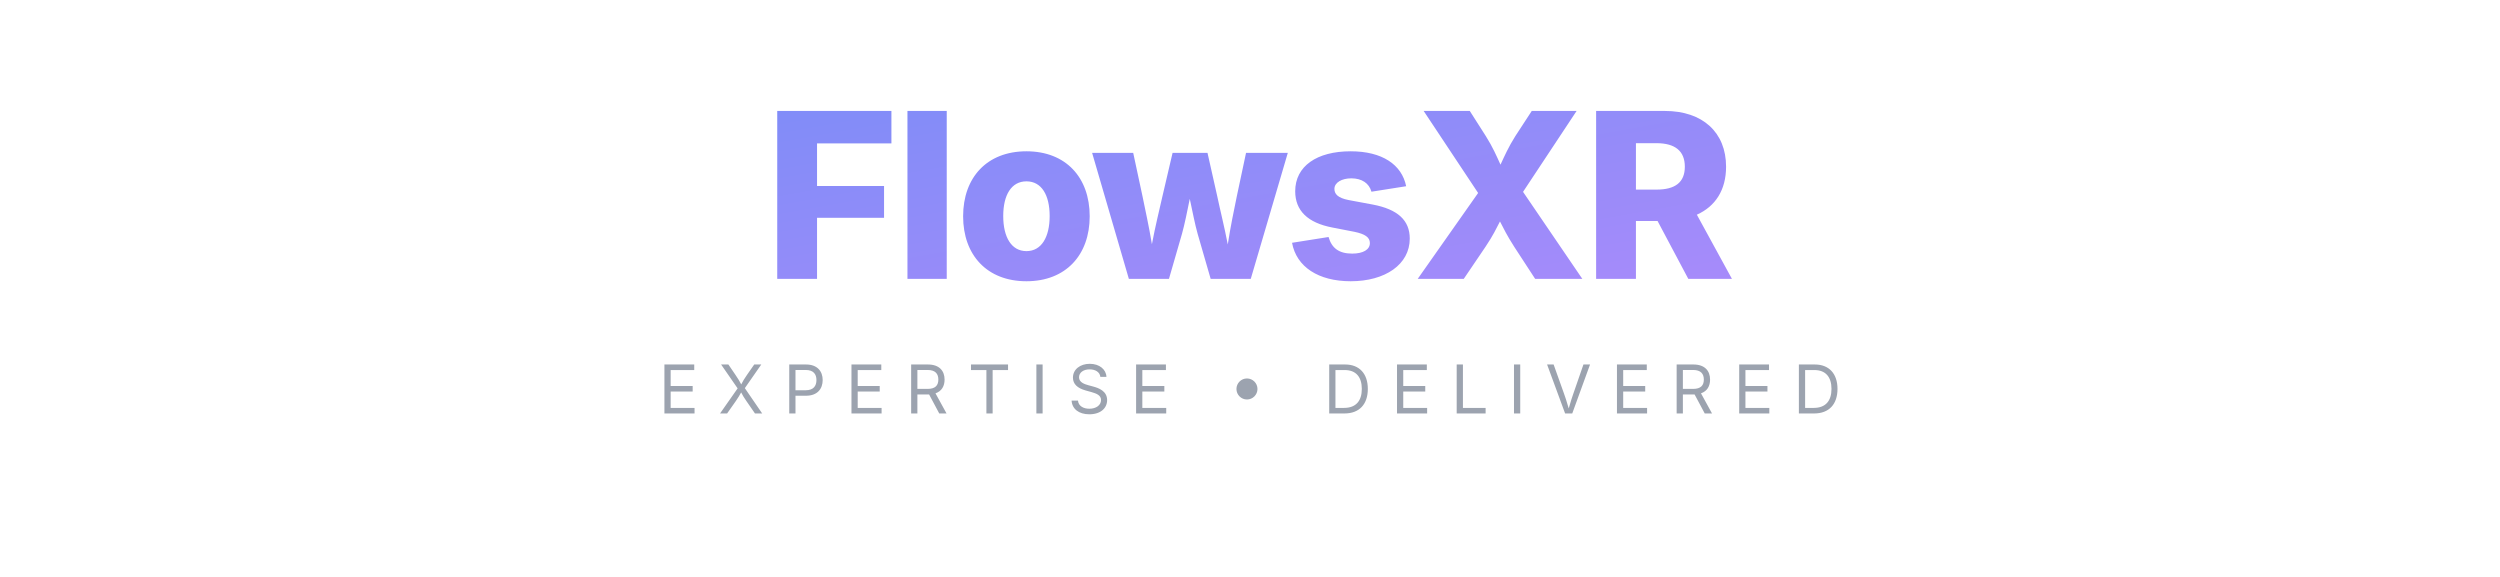
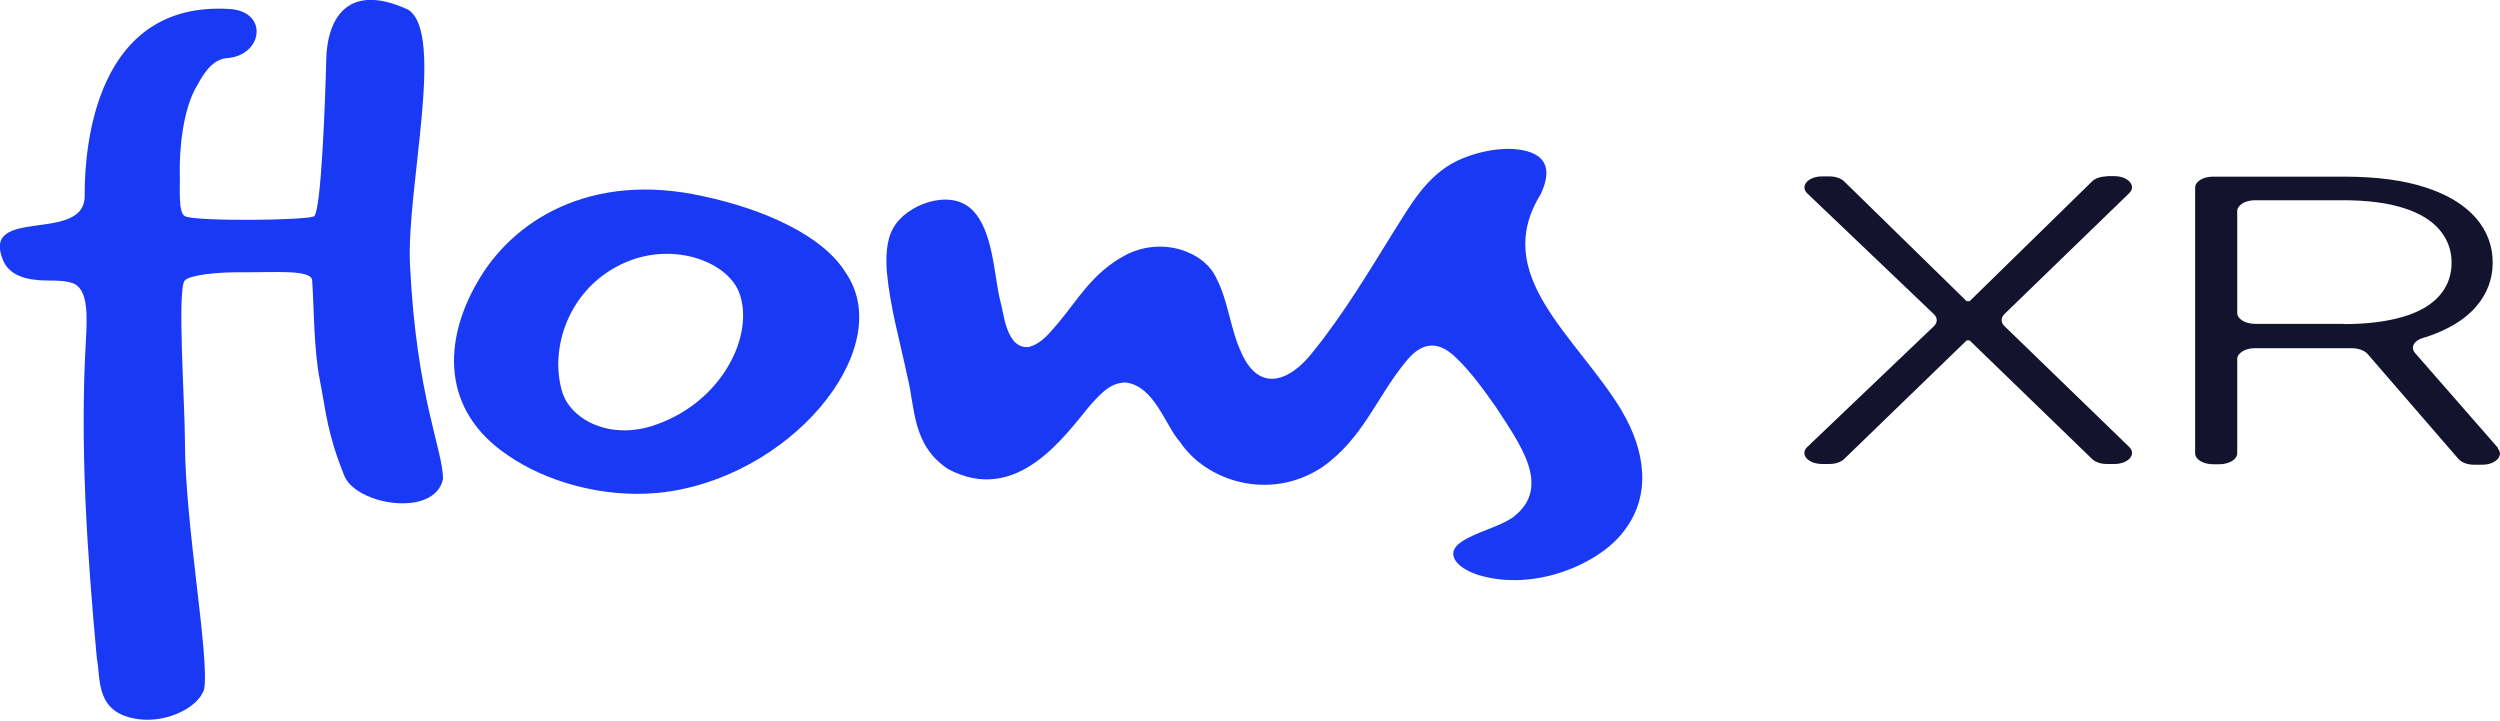
- <svg xmlns="http://www.w3.org/2000/svg" width="520" height="120" viewBox="0 0 520 120">
-   <defs>
-     <linearGradient id="g" x1="0%" y1="0%" x2="100%" y2="100%">
-       <stop offset="0%" style="stop-color:#818cf8" />
-       <stop offset="100%" style="stop-color:#a78bfa" />
-     </linearGradient>
-   </defs>
-   <text x="260" y="58" font-family="Inter, system-ui, sans-serif" font-size="48" font-weight="800" fill="url(#g)" text-anchor="middle" letter-spacing="-1">FlowsXR</text>
-   <text x="260" y="86" font-family="Inter, system-ui, sans-serif" font-size="14" font-weight="400" fill="#9ca3af" text-anchor="middle" letter-spacing="4">EXPERTISE • DELIVERED</text>
+ <svg xmlns="http://www.w3.org/2000/svg" id="Layer_1" data-name="Layer 1" width="102.75" height="29.6" viewBox="0 0 102.75 29.6">
+   <g>
+     <path d="M18.21,19.7c0-1.22-1.1-3.39-1.36-8.83-.15-3.12,1.45-9.49-.07-10.47-2.64-1.22-3.34.57-3.37,2.02-.04,1.62-.2,6.12-.49,6.46-.16.18-4.85.23-5.31.01-.3-.14-.2-1.15-.22-1.81s.07-2.58.75-3.63c.2-.37.57-1.01,1.18-1.06.7-.05,1.12-.47,1.21-.92.1-.51-.23-1.04-1.08-1.1C3.94.02,3.48,5.98,3.48,7.98c.1,2.1-4.34.43-3.34,2.75.34.77,1.37.8,1.9.8.24,0,.79,0,1.06.16.53.33.48,1.33.43,2.32-.25,4.34.05,8.7.45,13.04.17.89-.08,2.27,1.72,2.51,1.14.15,2.44-.46,2.69-1.23.23-1.34-.79-6.76-.79-10.22,0-1.49-.33-6.29,0-6.59.24-.22,1.29-.34,2.39-.33,1.32.01,2.8-.12,2.84.33.08,1.15.06,2.82.32,4.13.26,1.32.29,2.13,1,3.9.48,1.2,3.67,1.73,4.05.17v-.03s0,0,0,0Z" fill="#1939f4" />
+     <path d="M34.78,11.24c-.94-1.56-3.38-2.64-5.86-3.17-4.66-1.05-7.9,1.01-9.33,3.58-1.33,2.32-1.5,5.19,1.28,7.06,1.52,1.06,3.86,1.76,6.14,1.55,5.4-.51,9.85-5.86,7.79-8.99l-.02-.03h0ZM30.45,12.24c.48,1.79-.94,4.43-3.69,5.28-1.82.55-3.37-.34-3.67-1.47-.53-1.89.4-4.45,2.85-5.36,1.98-.72,4.15.16,4.5,1.52,0,0,.01.03.01.03Z" fill="#1939f4" />
+     <path d="M66.68,16.92c-1.87-3.11-5.45-5.58-3.35-8.95.26-.58.47-1.36-.4-1.7-.89-.33-2.15-.07-2.98.31-1.33.61-2.02,1.93-2.62,2.86-1.06,1.7-2.07,3.42-3.39,5.05-.91,1.16-2.16,1.67-2.9.05-.48-1-.54-2.13-1.05-3.11-.49-1.09-2.24-1.74-3.76-.93-1.34.72-1.93,1.82-2.75,2.79-.3.33-.63.82-1.19.97-.95.11-1.04-1.46-1.18-1.9-.26-1.02-.28-2.92-1.18-3.76-.9-.86-2.7-.19-3.22.78-.3.51-.3,1.26-.26,1.8.15,1.54.52,2.76.84,4.28.33,1.29.18,2.83,1.68,3.82,2.83,1.5,4.79-1.37,5.85-2.64.47-.52.83-.9,1.42-.92,1.2.11,1.66,1.79,2.25,2.43,1.06,1.61,3.67,2.48,5.84,1.06,1.69-1.18,2.25-2.89,3.42-4.31.56-.72,1.23-1.02,2.06-.23.66.62,1.18,1.37,1.68,2.07.95,1.48,2.34,3.29.68,4.53-.57.39-1.53.61-2.09.99-.76.49-.18,1.11.71,1.38,2.32.69,4.97-.49,5.95-1.81,1.17-1.5.85-3.34-.05-4.88l-.02-.03h0Z" fill="#1939f4" />
+   </g>
+   <g>
+     <path d="M86.59,7.25c-.25,0-.48.08-.61.21l-5.03,4.92h-.12l-5.03-4.92c-.13-.13-.36-.21-.61-.21h-.3c-.58,0-.92.4-.61.7l5.2,4.96c.16.15.16.35,0,.5l-5.2,4.96c-.32.3.03.7.61.7h.3c.25,0,.48-.08.61-.21l5.03-4.87h.12l5.03,4.87c.13.13.36.21.61.21h.31c.58,0,.92-.4.61-.7l-5.13-4.97c-.15-.15-.15-.34,0-.49l5.13-4.97c.31-.3-.04-.7-.61-.7h-.31,0Z" fill="#13132d" />
+     <path d="M102.66,18.4l-3.4-3.89c-.2-.23-.05-.51.32-.62.04-.01.09-.03.14-.04.9-.3,1.58-.71,2.04-1.24.46-.53.69-1.14.69-1.82s-.23-1.3-.69-1.83-1.14-.95-2.05-1.25-2.03-.45-3.37-.45h-5.39c-.4,0-.73.2-.73.45v10.92c0,.25.33.45.73.45h.27c.4,0,.73-.2.73-.45v-3.87c0-.25.33-.45.73-.45h3.69c.09,0,.18,0,.27,0,.28,0,.54.09.67.24l3.73,4.31c.13.15.37.24.64.24h.34c.55,0,.9-.37.64-.67h0ZM96.32,13.31h-3.64c-.4,0-.73-.2-.73-.45v-4.18c0-.25.33-.45.73-.45h3.62c1,0,1.83.11,2.49.32.66.21,1.15.51,1.48.9.33.39.49.84.49,1.35s-.16.96-.49,1.34c-.33.38-.81.67-1.47.87-.66.2-1.48.31-2.47.31h0Z" fill="#13132d" />
+   </g>
</svg>
